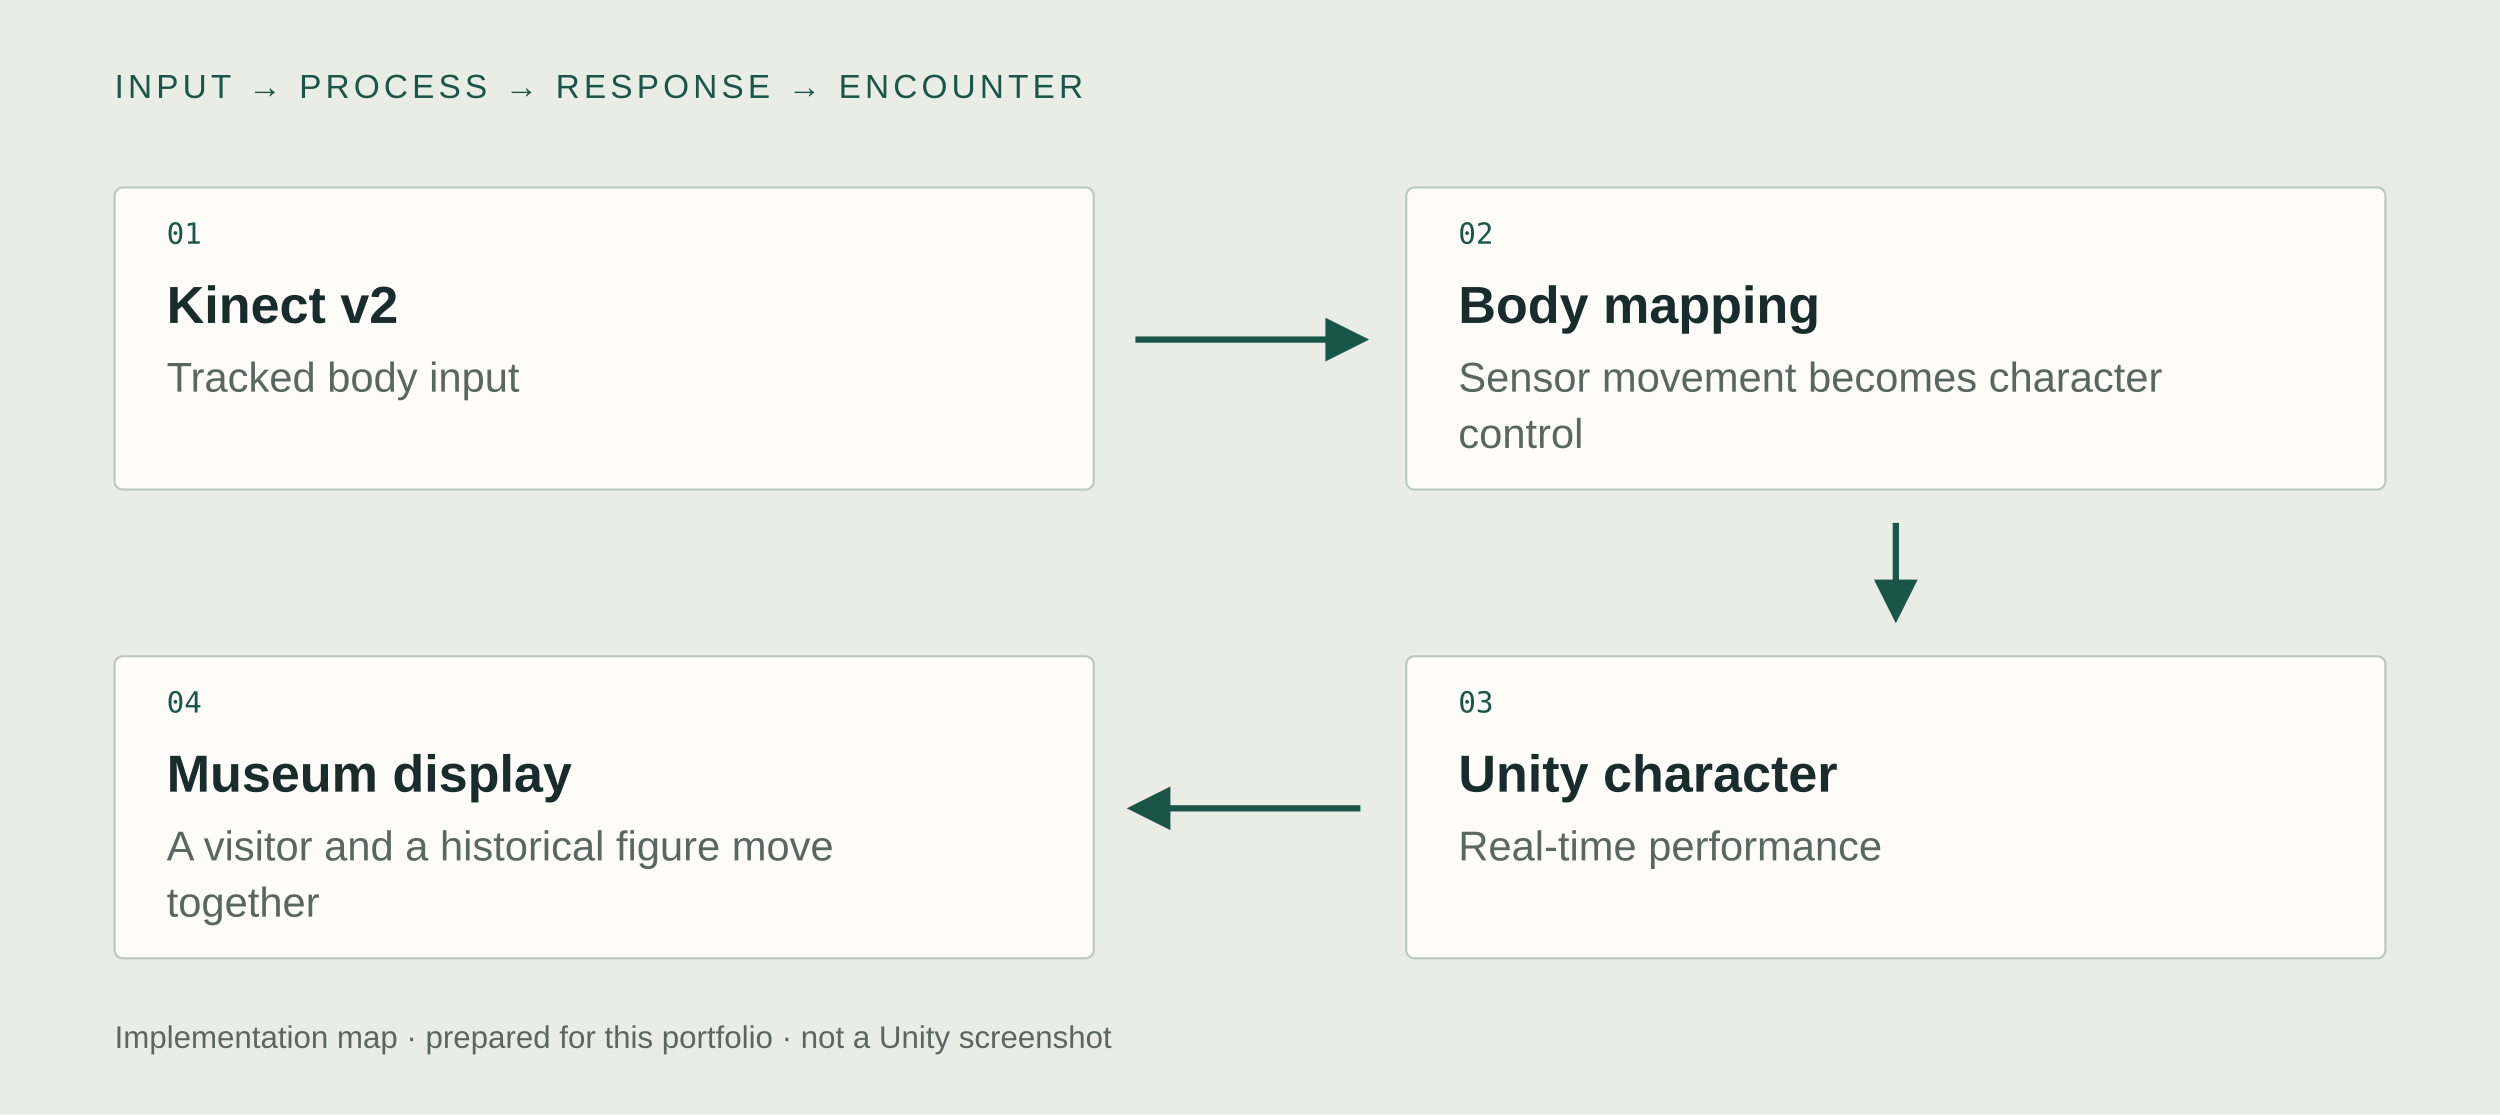
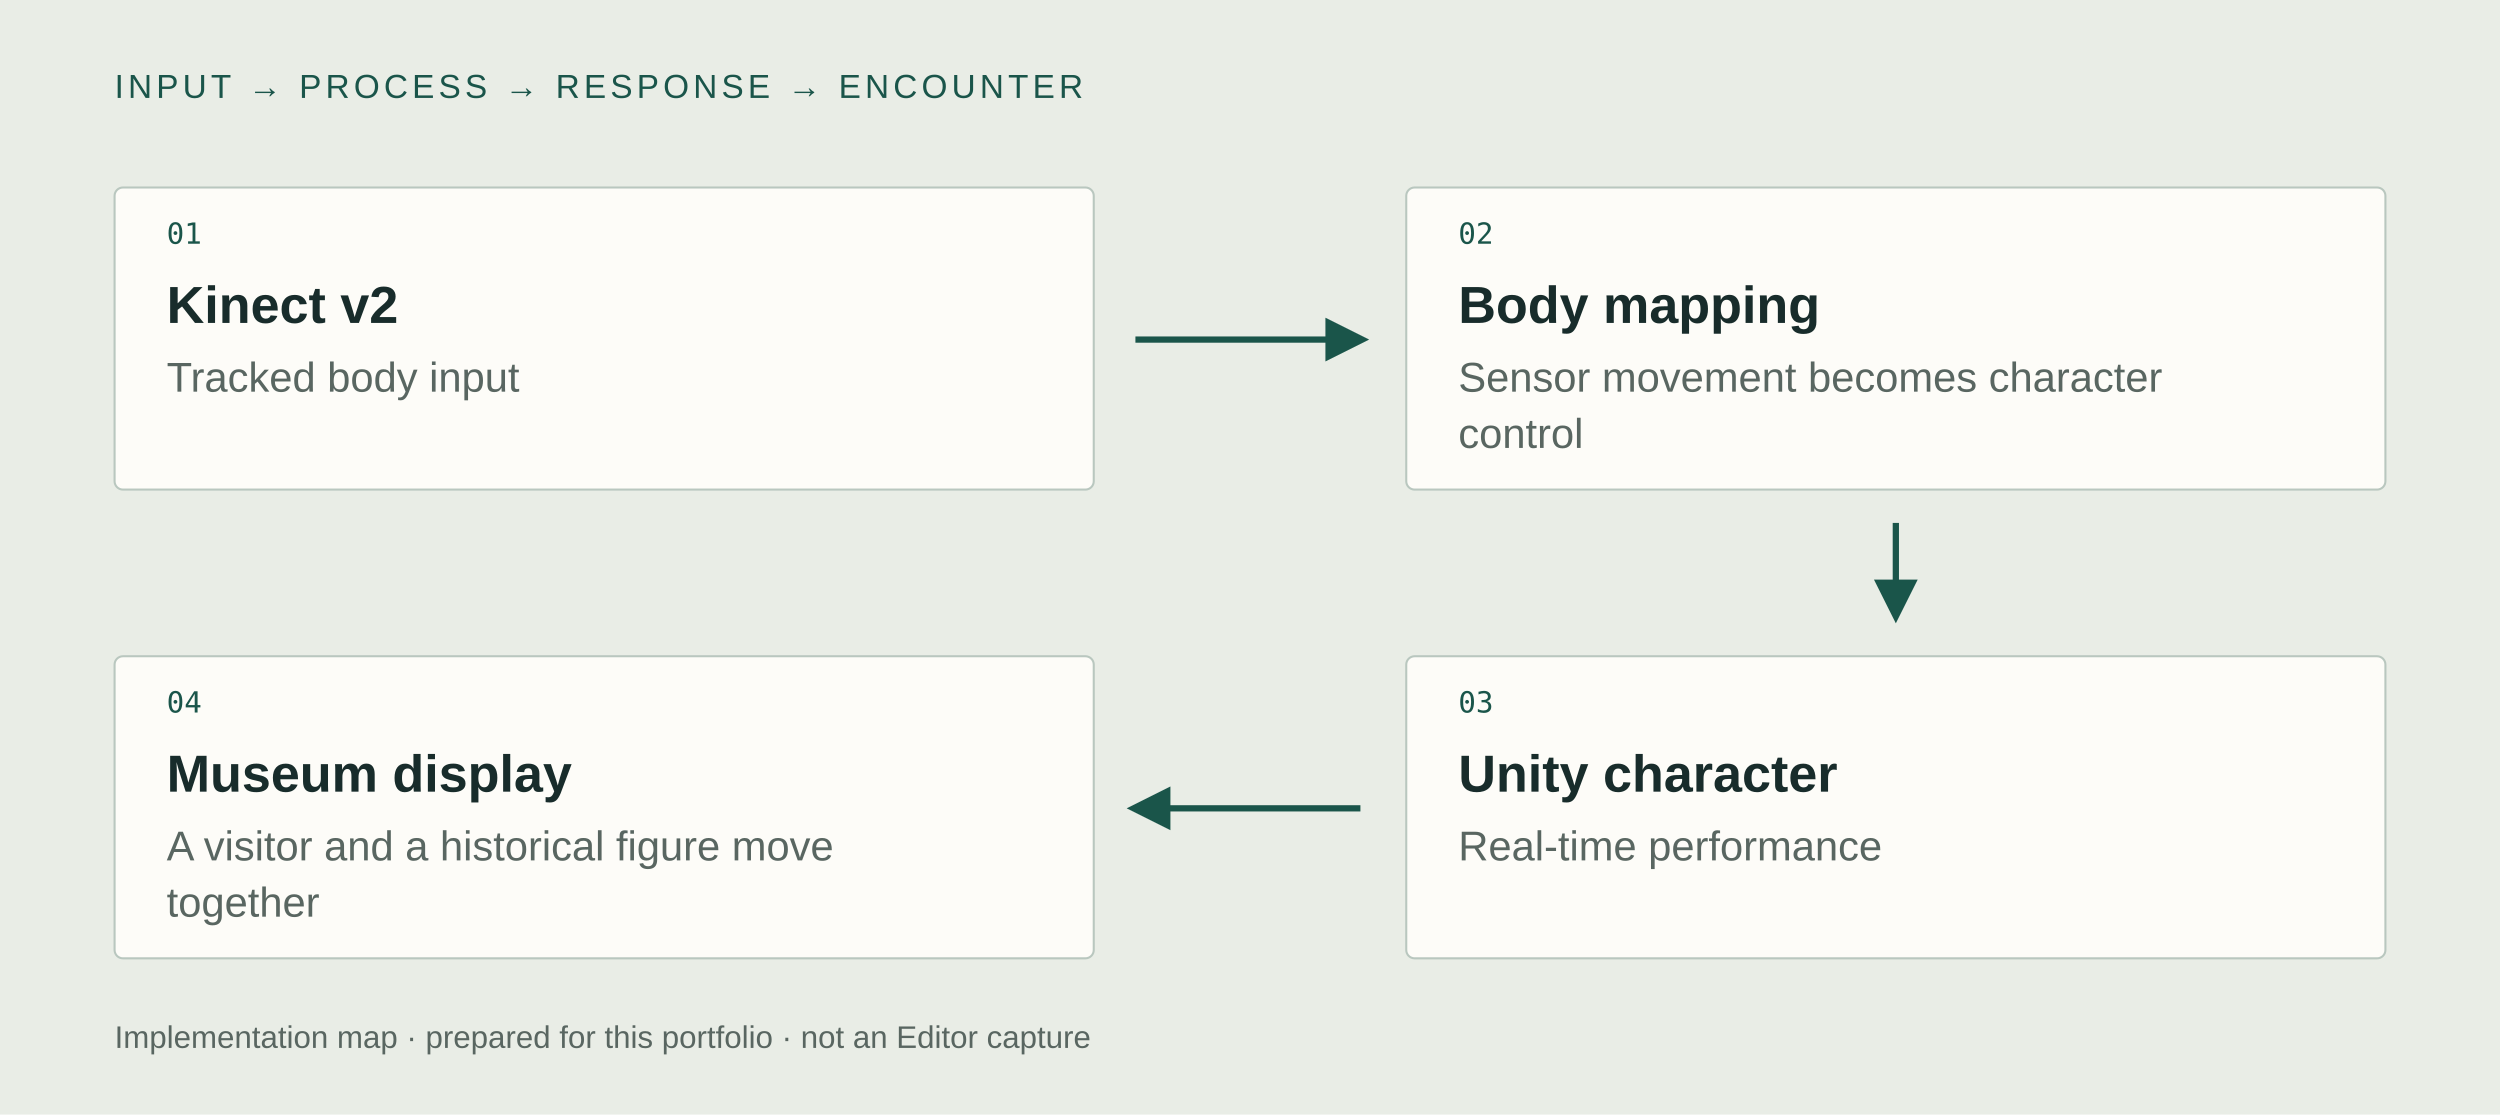
<svg xmlns="http://www.w3.org/2000/svg" viewBox="0 0 1200 535" role="img" aria-labelledby="title description">
  <defs>
    <marker id="arrow" viewBox="0 0 10 10" refX="8" refY="5" markerWidth="7" markerHeight="7" orient="auto-start-reverse">
      <path d="M 0 0 L 10 5 L 0 10 z" fill="#1a554a" />
    </marker>
  </defs>
  <rect width="1200" height="535" fill="#e9ede6" />
  <g font-family="Arial,Helvetica,sans-serif">
    <text x="55" y="47" fill="#1a554a" font-size="16" letter-spacing="2">INPUT → PROCESS → RESPONSE → ENCOUNTER</text>
    <g>
      <rect x="55" y="90" width="470" height="145" rx="4" fill="#fdfcf8" stroke="#b9c7bf" />
      <text x="80" y="117" fill="#1a554a" font-size="14" font-family="monospace">01</text>
      <text x="80" y="155" fill="#182c2b" font-size="25" font-weight="600">Kinect v2</text>
      <text x="80" y="188" fill="#596661" font-size="20">
        <tspan x="80" dy="0">Tracked body input</tspan>
      </text>
    </g>
    <g>
      <rect x="675" y="90" width="470" height="145" rx="4" fill="#fdfcf8" stroke="#b9c7bf" />
      <text x="700" y="117" fill="#1a554a" font-size="14" font-family="monospace">02</text>
      <text x="700" y="155" fill="#182c2b" font-size="25" font-weight="600">Body mapping</text>
      <text x="700" y="188" fill="#596661" font-size="20">
        <tspan x="700" dy="0">Sensor movement becomes character</tspan>
        <tspan x="700" dy="27">control</tspan>
      </text>
    </g>
    <g>
      <rect x="675" y="315" width="470" height="145" rx="4" fill="#fdfcf8" stroke="#b9c7bf" />
      <text x="700" y="342" fill="#1a554a" font-size="14" font-family="monospace">03</text>
      <text x="700" y="380" fill="#182c2b" font-size="25" font-weight="600">Unity character</text>
      <text x="700" y="413" fill="#596661" font-size="20">
        <tspan x="700" dy="0">Real-time performance</tspan>
      </text>
    </g>
    <g>
      <rect x="55" y="315" width="470" height="145" rx="4" fill="#fdfcf8" stroke="#b9c7bf" />
      <text x="80" y="342" fill="#1a554a" font-size="14" font-family="monospace">04</text>
      <text x="80" y="380" fill="#182c2b" font-size="25" font-weight="600">Museum display</text>
      <text x="80" y="413" fill="#596661" font-size="20">
        <tspan x="80" dy="0">A visitor and a historical figure move</tspan>
        <tspan x="80" dy="27">together</tspan>
      </text>
    </g>
    <g fill="none" stroke="#1a554a" stroke-width="3" marker-end="url(#arrow)">
      <path d="M 545 163 H 653" />
      <path d="M 910 251 V 295" />
      <path d="M 653 388 H 545" />
    </g>
-     <text x="55" y="503" fill="#596661" font-size="15">Implementation map · prepared for this portfolio · not a Unity screenshot</text>
+     <text x="55" y="503" fill="#596661" font-size="15">Implementation map · prepared for this portfolio · not an Editor capture</text>
  </g>
</svg>
